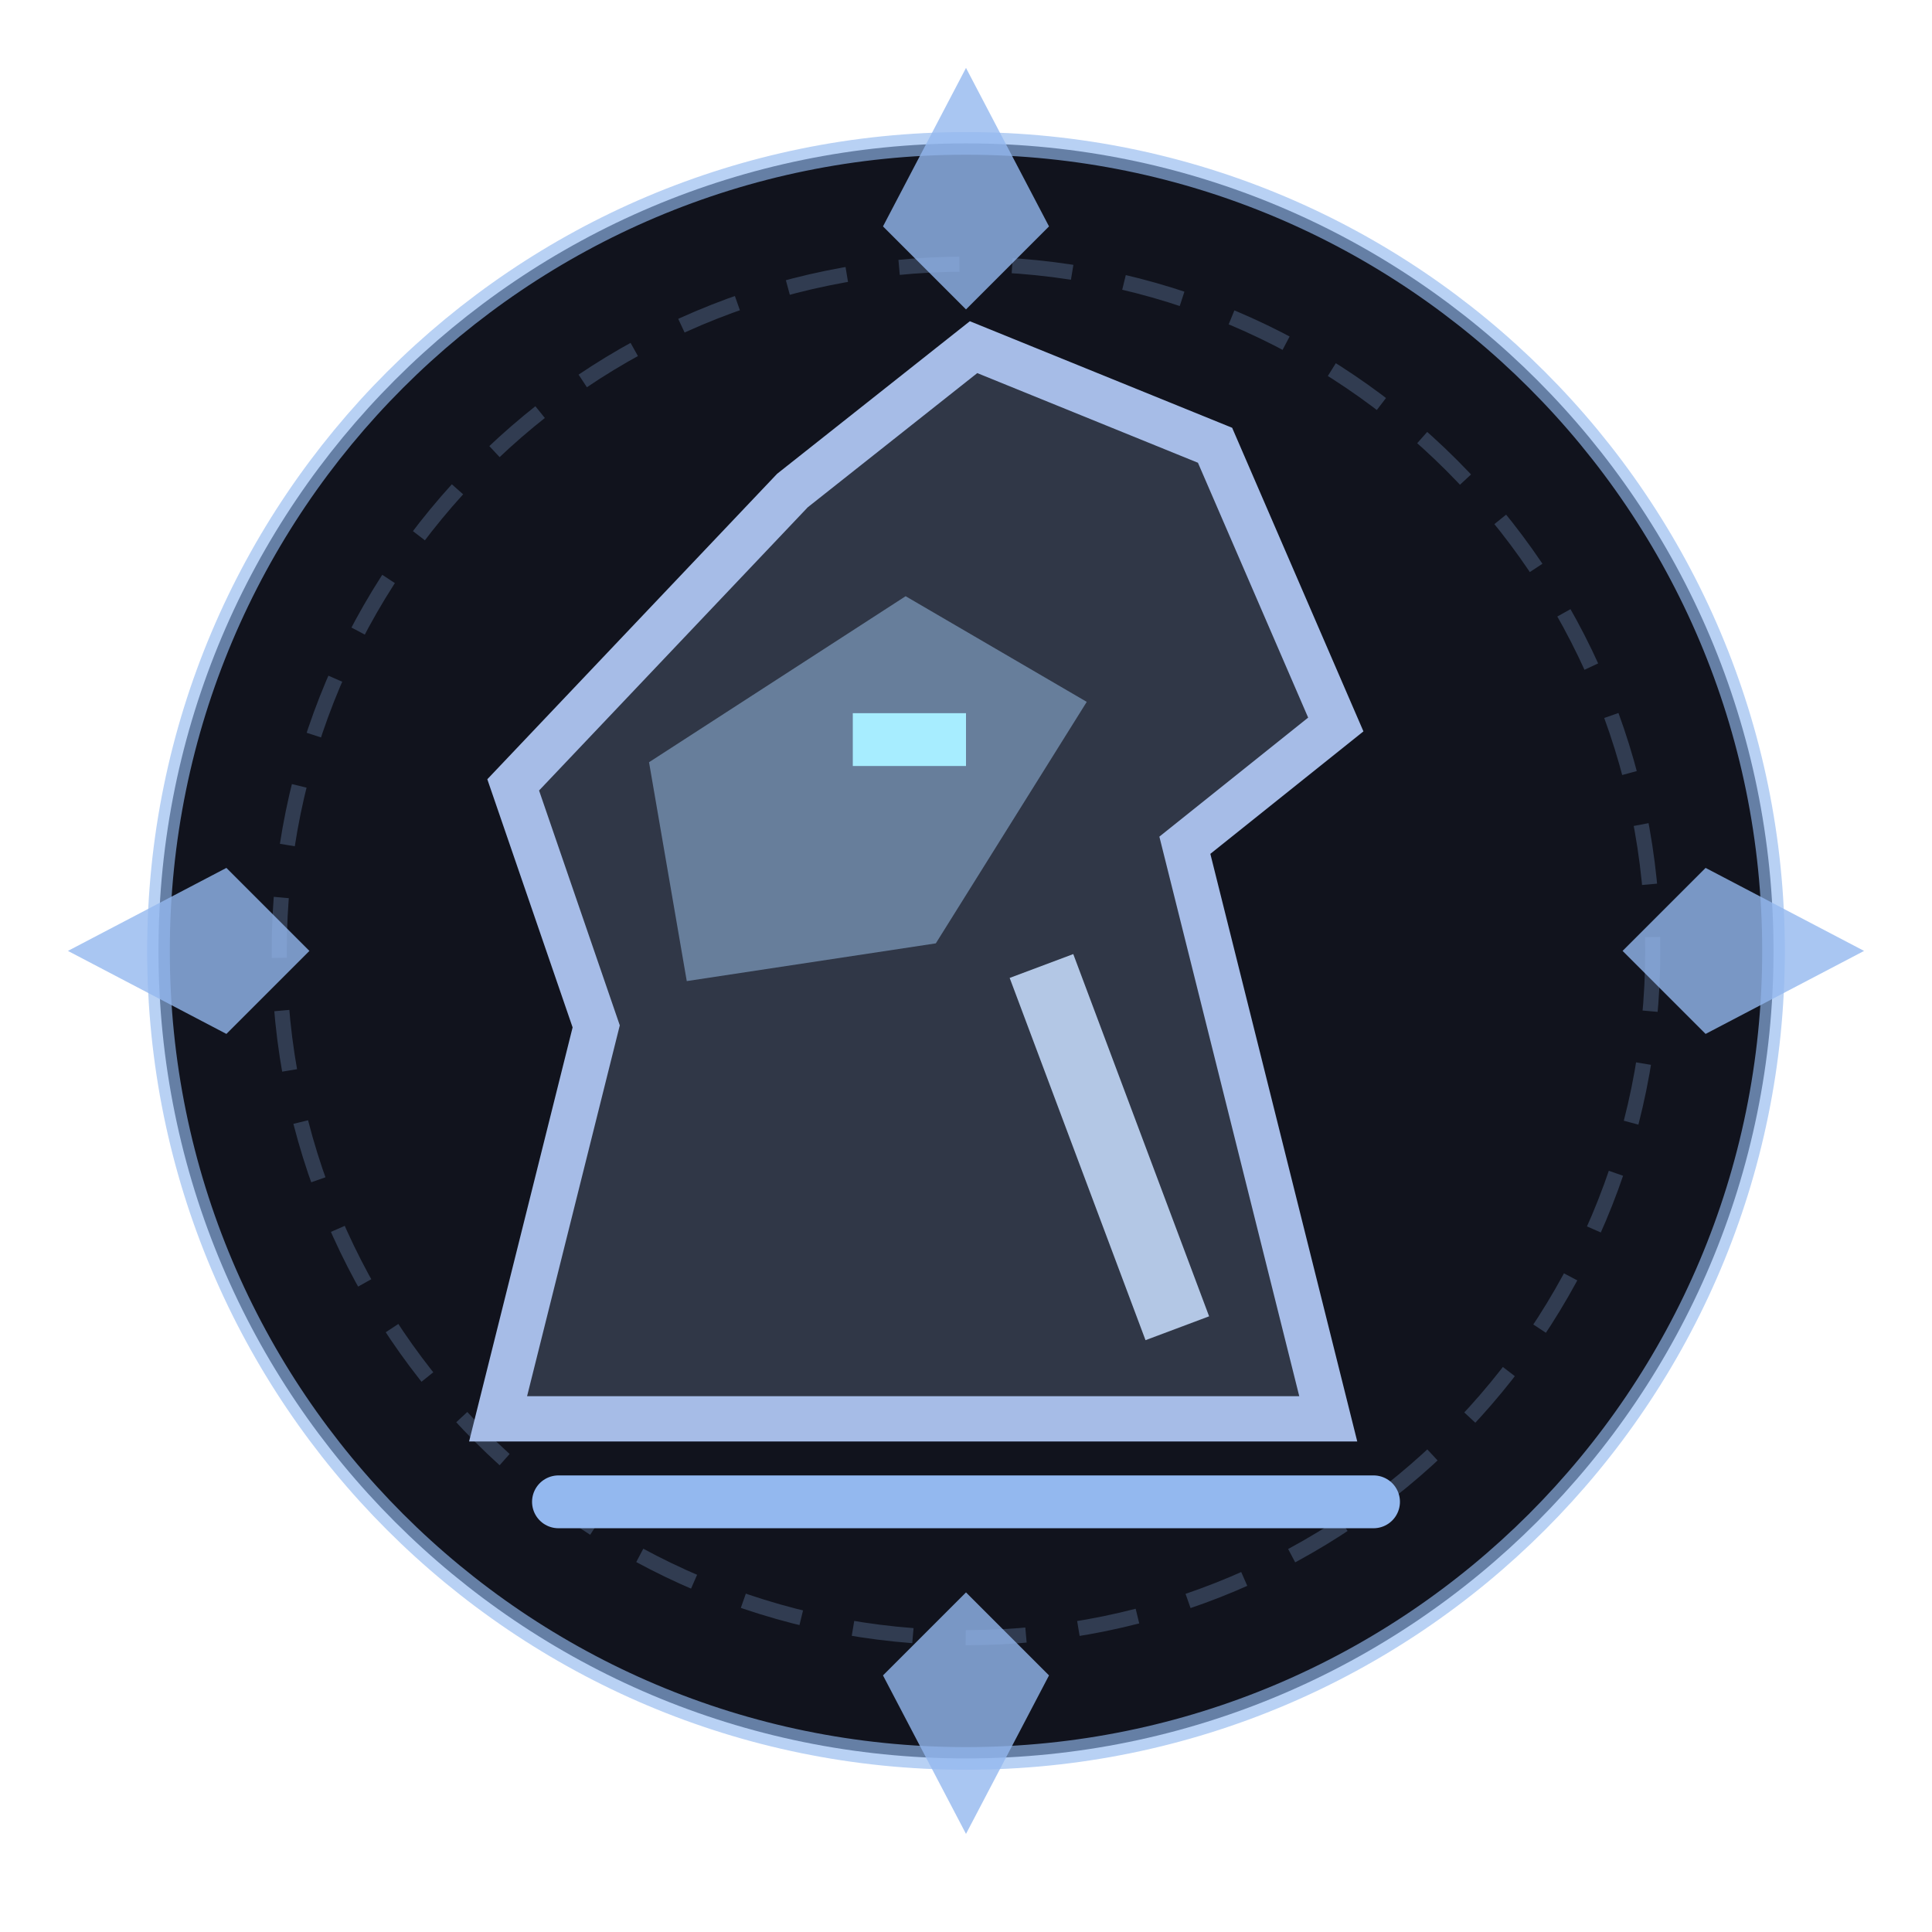
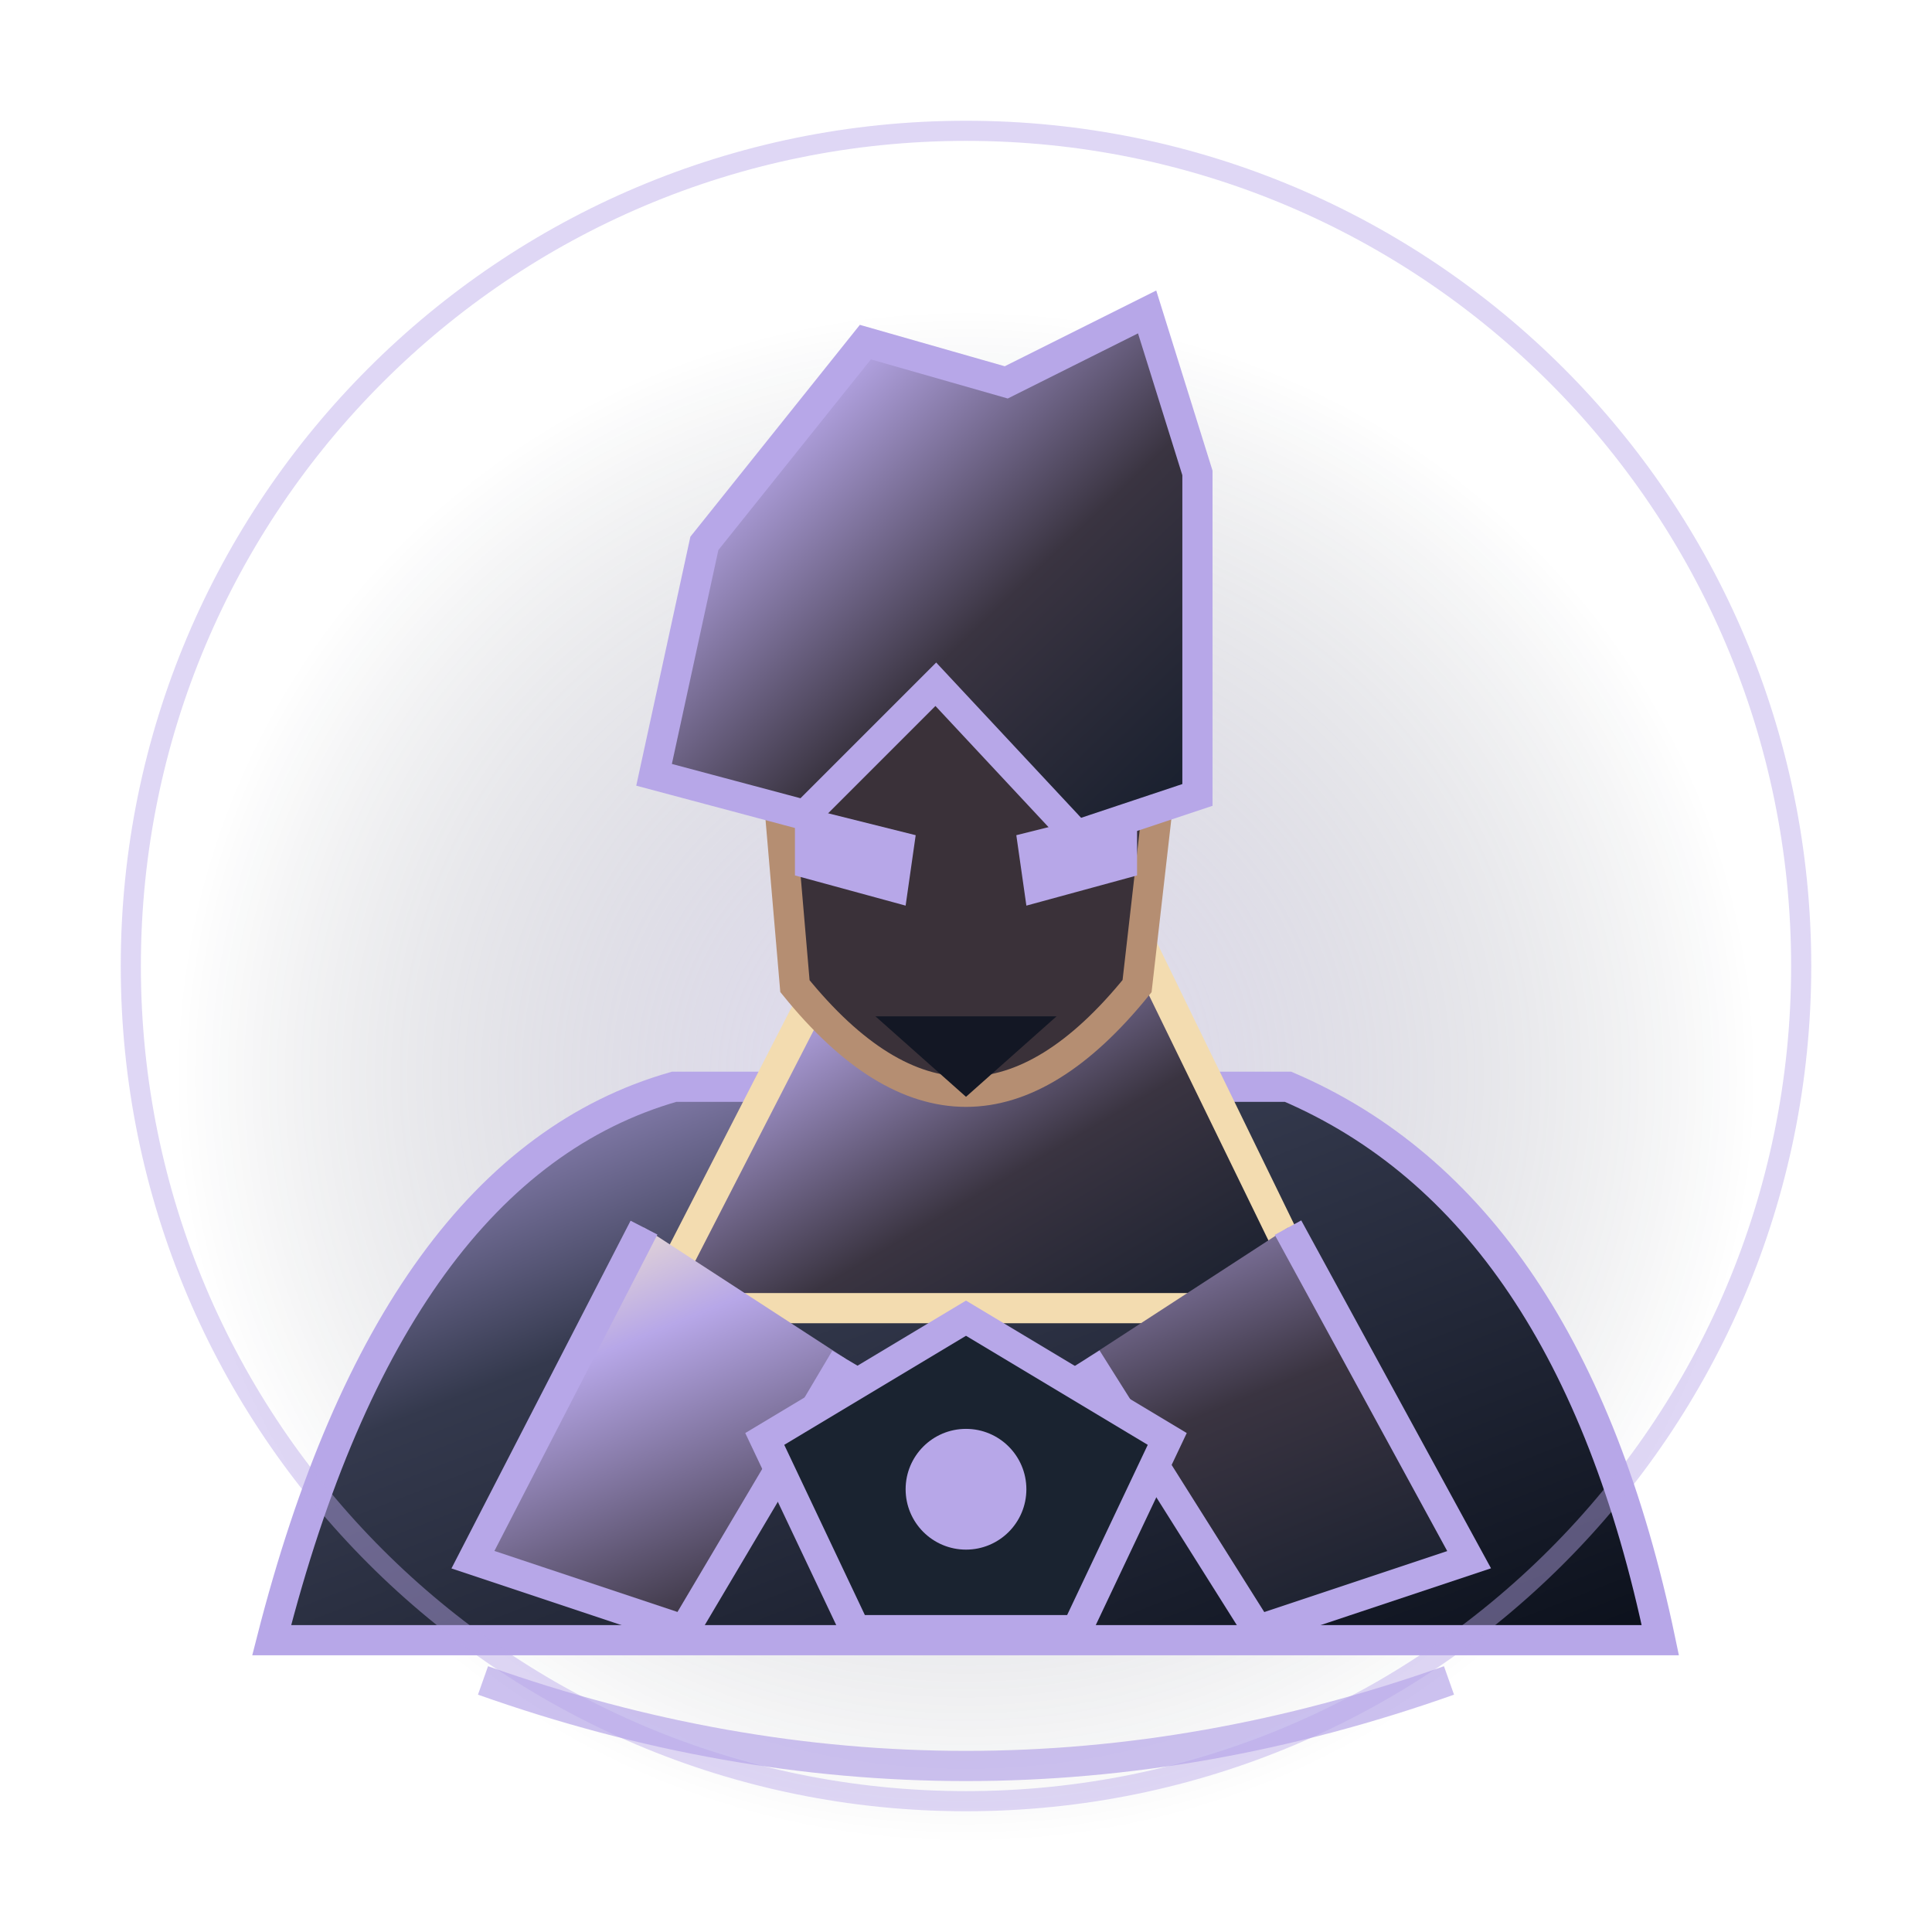
- <svg xmlns="http://www.w3.org/2000/svg" width="256" height="256" viewBox="0 0 256 256">
-   <circle cx="128" cy="126" r="107" fill="#11131d" stroke="#93b8ef" stroke-opacity=".65" stroke-width="3" />
-   <circle cx="128" cy="126" r="91" fill="none" stroke="#93b8ef" stroke-opacity=".25" stroke-width="2" stroke-dasharray="8 7" />
-   <path d="M128 9 L139 30 128 41 117 30Z M128 211 L139 222 128 243 117 222Z M9 126 L30 115 41 126 30 137Z M215 126 L226 115 247 126 226 137Z" fill="#93b8ef" opacity=".8" />
-   <path d="M66 188 L79 136 68 104 105 65 129 46 161 59 177 96 157 112 176 188Z" fill="#303747" stroke="#a6bce7" stroke-width="6" />
-   <path d="M86 101 L120 79 144 93 124 125 91 130Z" fill="#677e9b" />
-   <path d="M113 98 L128 98" stroke="#a7edff" stroke-width="7" />
-   <path d="M138 128 L156 176" stroke="#b3c7e5" stroke-width="9" />
-   <path d="M74 199 L182 199" stroke="#93b8ef" stroke-width="7" stroke-linecap="round" />
+ <svg xmlns="http://www.w3.org/2000/svg" width="192" height="192" viewBox="0 0 192 192">
+   <defs>
+     <radialGradient id="a">
+       <stop stop-color="#b7a7e8" stop-opacity=".38" />
+       <stop offset="1" stop-color="#07101d" stop-opacity="0" />
+     </radialGradient>
+     <linearGradient id="steel" x1="0" y1="0" x2="1" y2="1">
+       <stop stop-color="#fff2cb" />
+       <stop offset=".22" stop-color="#b7a7e8" />
+       <stop offset=".6" stop-color="#3a3441" />
+       <stop offset="1" stop-color="#141d2c" />
+     </linearGradient>
+     <linearGradient id="cape" x1="0" y1="0" x2="1" y2="1">
+       <stop stop-color="#b7a7e8" />
+       <stop offset=".35" stop-color="#34394d" />
+       <stop offset="1" stop-color="#0b101b" />
+     </linearGradient>
+   </defs>
+   <ellipse cx="96" cy="107" rx="79" ry="77" fill="url(#a)" />
+   <path d="M27 163 Q39 116 67 108 L128 108 Q156 120 165 163Z" fill="url(#cape)" stroke="#b7a7e8" stroke-width="3" />
+   <path d="M84 78 L112 76 131 115 65 115Z" fill="url(#steel)" stroke="#f3dcb0" stroke-width="3" transform="translate(0 15)" />
+   <path d="M76 63 Q96 47 117 63 L113 98 Q96 119 79 98Z" fill="#3a3139" stroke="#b58e72" stroke-width="3" />
+   <path d="M79 80 L91 83 90 90 79 87 M101 83 L113 80 113 87 102 90" fill="#b7a7e8" />
+   <path d="M87 101 L105 101 96 109Z" fill="#131724" />
+   <path d="M119 35 L114 19 100 26 86 22 70 42 65 65 80 69 93 56 107 71 119 67Z" fill="url(#steel)" stroke="#b7a7e8" stroke-width="3" transform="translate(0 12)" />
+   <path d="M64 122 L47 155 68 162 84 135 M128 122 L146 155 125 162 108 135" fill="url(#steel)" stroke="#b7a7e8" stroke-width="3" />
+   <path d="M76 143 L96 131 116 143 107 162 85 162Z" fill="#1a2330" stroke="#b7a7e8" stroke-width="3" />
+   <circle cx="96" cy="148" r="6" fill="#b7a7e8" />
+   <path d="M48 167 Q96 184 144 167" fill="none" stroke="#b7a7e8" stroke-width="3" opacity=".7" />
+   <circle cx="96" cy="96" r="83" fill="none" stroke="#b7a7e8" stroke-width="2" opacity=".45" />
</svg>
